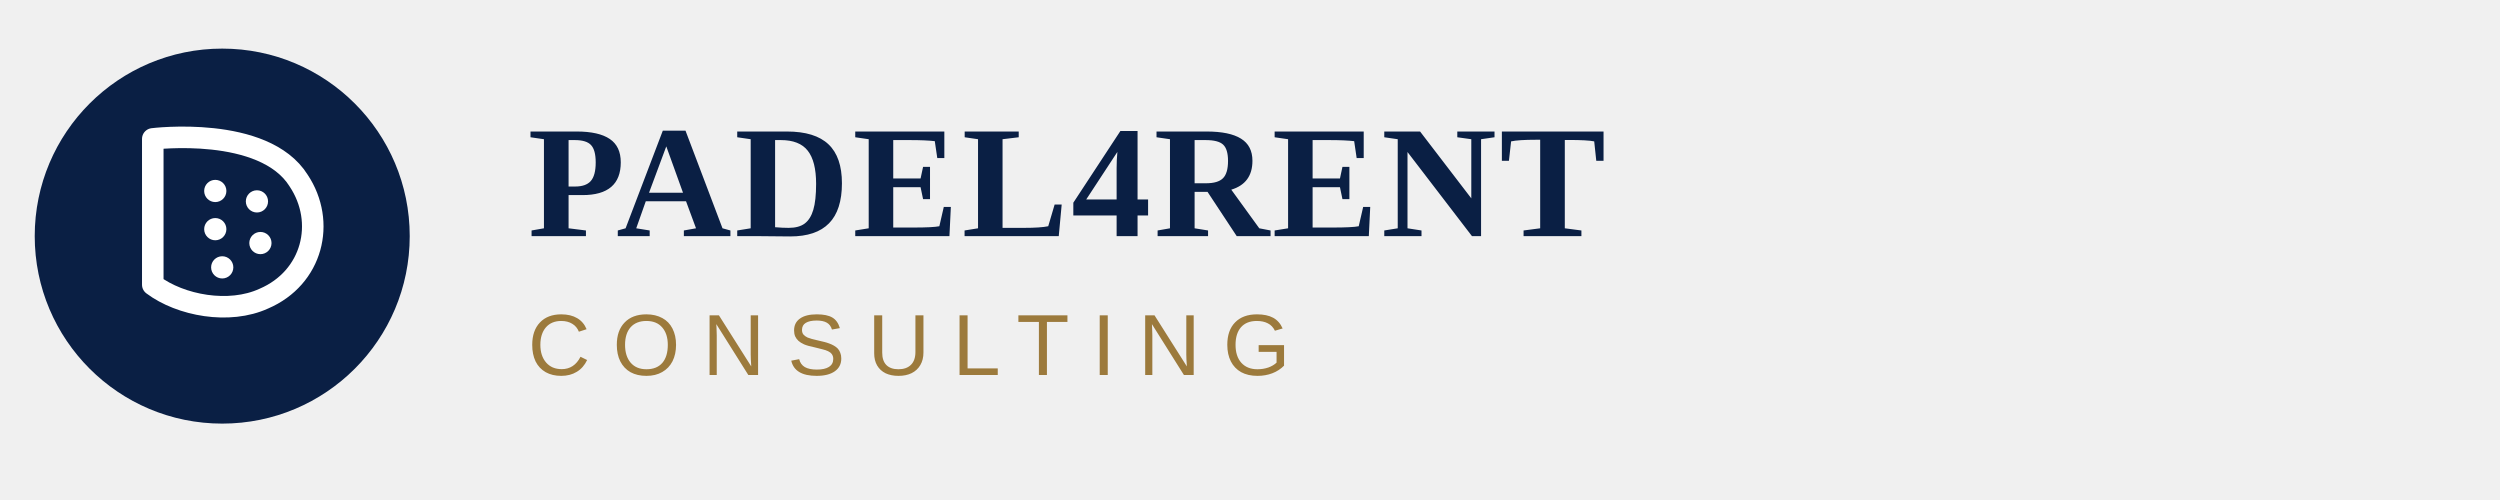
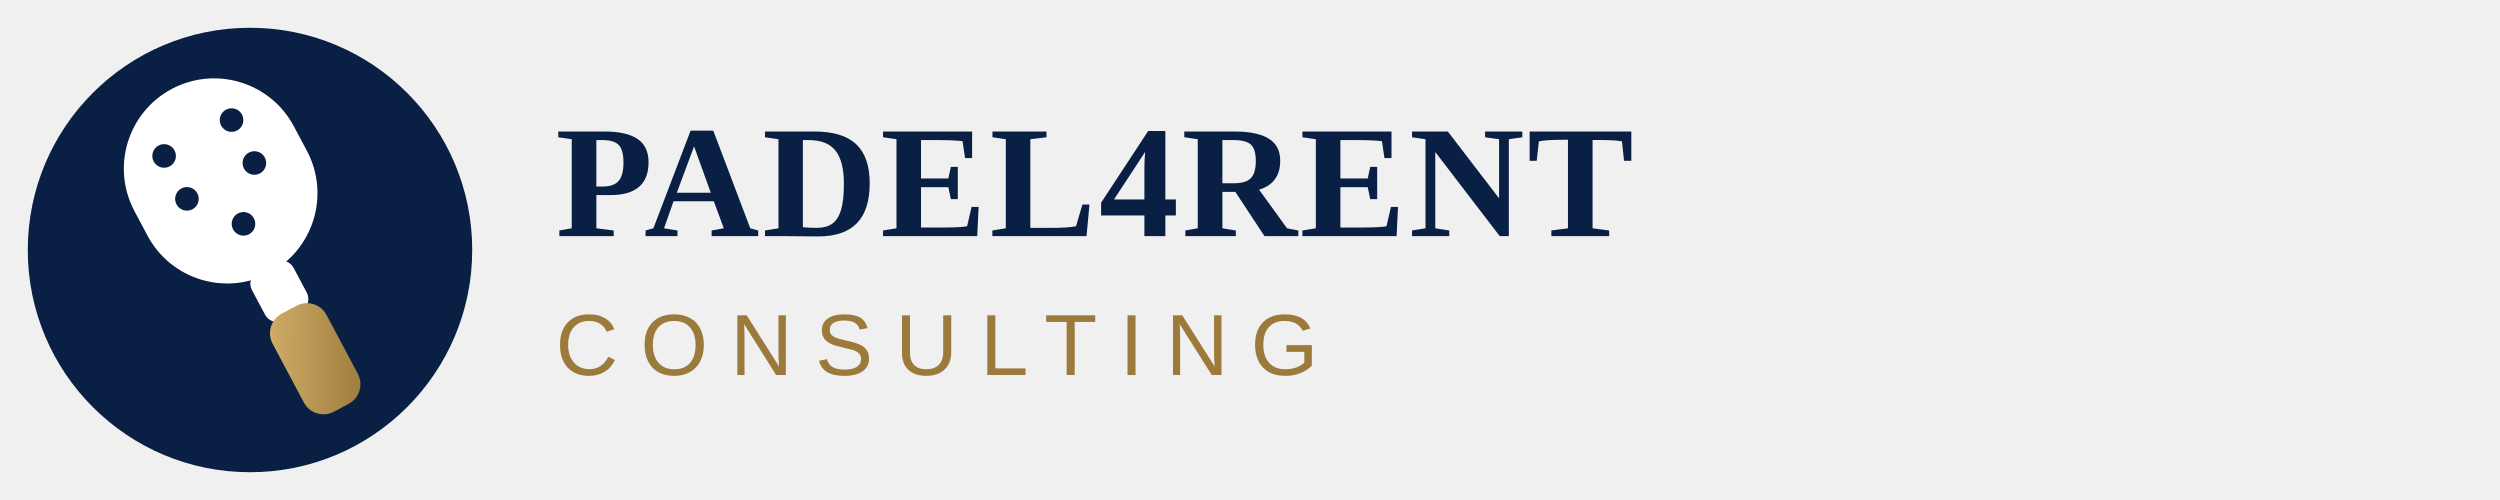
<svg xmlns="http://www.w3.org/2000/svg" width="360" height="72" viewBox="0 0 360 72" role="img" aria-labelledby="p4rLogoTitle">
  <defs>
    <linearGradient id="p4rGoldGrad" x1="0%" y1="0%" x2="100%" y2="100%">
      <stop offset="0%" stop-color="#D4AF6A" />
      <stop offset="100%" stop-color="#9C7A3C" />
    </linearGradient>
  </defs>
-   <g transform="translate(4,6)">
-     <circle cx="28" cy="28" r="27" fill="#0A1F44" />
-     <path d="M18 14              C18 14 34 12 39 20              C43 26 41 34 34 37              C29 39.3 22 38 18 35              Z" fill="none" stroke="#FFFFFF" stroke-width="3.1" stroke-linejoin="round" />
-     <circle cx="27" cy="21.5" r="1.6" fill="#FFFFFF" />
-     <circle cx="33" cy="23" r="1.6" fill="#FFFFFF" />
-     <circle cx="27" cy="27" r="1.6" fill="#FFFFFF" />
-     <circle cx="33.5" cy="29" r="1.6" fill="#FFFFFF" />
-     <circle cx="28" cy="32.5" r="1.6" fill="#FFFFFF" />
-     <path d="M18 14 L18 44" fill="none" stroke="url(#p4rGoldGrad)" stroke-width="3.1" stroke-linecap="round" />
+   <g transform="translate(4,4)">
+     <circle cx="32" cy="32" r="32" fill="#0A1F44" />
+     <g transform="translate(32,30) rotate(-28)">
+       <rect x="-13" y="-24" width="26" height="30" rx="13" fill="#FFFFFF" />
+       <circle cx="-5.5" cy="-16" r="1.7" fill="#0A1F44" />
+       <circle cx="5.5" cy="-16" r="1.7" fill="#0A1F44" />
+       <circle cx="-5.5" cy="-9" r="1.7" fill="#0A1F44" />
+       <circle cx="5.5" cy="-9" r="1.7" fill="#0A1F44" />
+       <circle cx="0" cy="-2" r="1.7" fill="#0A1F44" />
+       <rect x="-3.4" y="5" width="6.8" height="8" rx="2" fill="#FFFFFF" />
+       <rect x="-4.4" y="12" width="8.8" height="16" rx="3.2" fill="url(#p4rGoldGrad)" />
+     </g>
  </g>
-   <text x="76" y="34" font-family="'Georgia','Times New Roman',serif" font-size="23" letter-spacing="0.4" fill="#0A1F44" font-weight="700">PADEL4RENT</text>
-   <text x="76" y="54" font-family="'Helvetica Neue',Arial,sans-serif" font-size="12.5" letter-spacing="3.2" fill="#9C7A3C">CONSULTING</text>
+   <text x="80" y="34" font-family="'Georgia','Times New Roman',serif" font-size="23" letter-spacing="0.4" fill="#0A1F44" font-weight="700">PADEL4RENT</text>
+   <text x="80" y="54" font-family="'Helvetica Neue',Arial,sans-serif" font-size="12.5" letter-spacing="3.2" fill="#9C7A3C">CONSULTING</text>
</svg>
